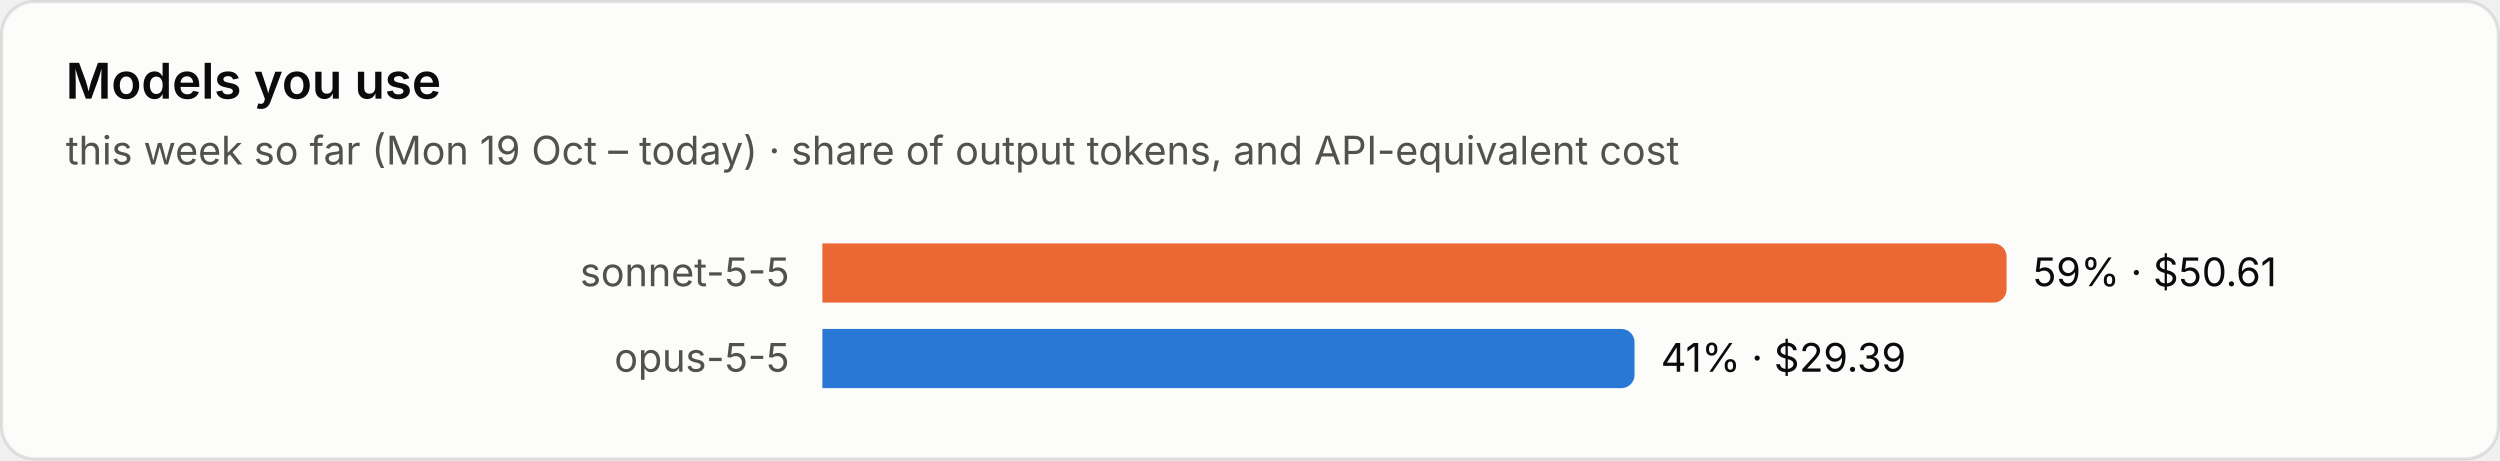
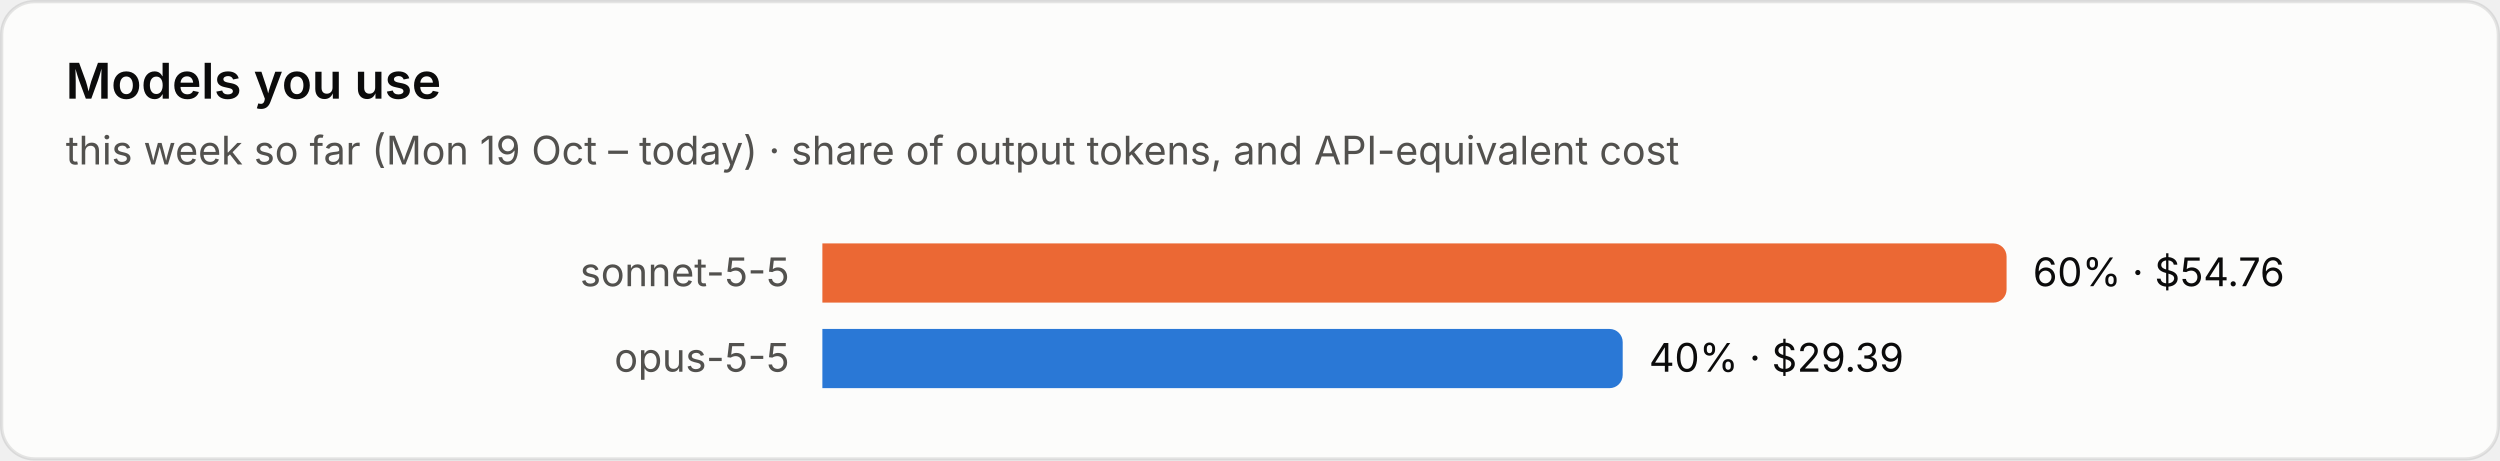
<svg xmlns="http://www.w3.org/2000/svg" viewBox="0 0 760 140" width="760" height="140" role="img" aria-label="Models you use">
  <style>text{font-family:system-ui,-apple-system,"Segoe UI",sans-serif;font-variant-numeric:tabular-nums}.bg{fill:#fcfcfb;stroke:rgba(11,11,11,.10)}.tp{fill:#0b0b0b}.ts{fill:#52514e}.tm{fill:#898781}.grid{stroke:#e1e0d9;stroke-width:1}.base{stroke:#c3c2b7;stroke-width:1}.so{fill:#b5b3ad}.lo{stroke:#b5b3ad}.qe{fill:#f0efec}.ring{stroke:#fcfcfb}.area{fill-opacity:.1}.s0{fill:#2a78d6}.l0{stroke:#2a78d6}.s1{fill:#eb6834}.l1{stroke:#eb6834}.s2{fill:#1baf7a}.l2{stroke:#1baf7a}.s3{fill:#eda100}.l3{stroke:#eda100}.s4{fill:#e87ba4}.l4{stroke:#e87ba4}.s5{fill:#008300}.l5{stroke:#008300}.s6{fill:#4a3aa7}.l6{stroke:#4a3aa7}.s7{fill:#e34948}.l7{stroke:#e34948}.q0{fill:#cde2fb}.q1{fill:#9ec5f4}.q2{fill:#6da7ec}.q3{fill:#3987e5}.q4{fill:#256abf}.q5{fill:#184f95}.q6{fill:#0d366b}.r0{fill:#f8d4d4}.r1{fill:#ec8f8f}.r2{fill:#c42f2f}.a0{fill:#fbe3e3}.a1{fill:#f5b8b8}.a2{fill:#ec8f8f}.a3{fill:#d65252}.a4{fill:#a82525}.tq0{fill:#0b0b0b}.tq1{fill:#0b0b0b}.tq2{fill:#0b0b0b}.tq3{fill:#ffffff}.tq4{fill:#ffffff}.tq5{fill:#ffffff}.tq6{fill:#ffffff}.tr0{fill:#0b0b0b}.tr1{fill:#0b0b0b}.tr2{fill:#ffffff}.ta0{fill:#0b0b0b}.ta1{fill:#0b0b0b}.ta2{fill:#0b0b0b}.ta3{fill:#ffffff}.ta4{fill:#ffffff}.tw{fill:#ffffff}@media (prefers-color-scheme:dark){.bg{fill:#1a1a19;stroke:rgba(255,255,255,.10)}.tp{fill:#fff}.ts{fill:#c3c2b7}.tm{fill:#898781}.grid{stroke:#2c2c2a}.base{stroke:#383835}.so{fill:#5c5b57}.lo{stroke:#5c5b57}.qe{fill:#262624}.ring{stroke:#1a1a19}.s0{fill:#3987e5}.l0{stroke:#3987e5}.s1{fill:#d95926}.l1{stroke:#d95926}.s2{fill:#199e70}.l2{stroke:#199e70}.s3{fill:#c98500}.l3{stroke:#c98500}.s4{fill:#d55181}.l4{stroke:#d55181}.s5{fill:#008300}.l5{stroke:#008300}.s6{fill:#9085e9}.l6{stroke:#9085e9}.s7{fill:#e66767}.l7{stroke:#e66767}.q0{fill:#16263a}.q1{fill:#123a66}.q2{fill:#184f95}.q3{fill:#256abf}.q4{fill:#3987e5}.q5{fill:#6da7ec}.q6{fill:#b7d3f6}.r0{fill:#4a2023}.r1{fill:#8c2c2f}.r2{fill:#e25555}.a0{fill:#3a1a1c}.a1{fill:#5e2427}.a2{fill:#8c2c2f}.a3{fill:#c43c3f}.a4{fill:#f07070}.tq0{fill:#ffffff}.tq1{fill:#ffffff}.tq2{fill:#ffffff}.tq3{fill:#ffffff}.tq4{fill:#ffffff}.tq5{fill:#0b0b0b}.tq6{fill:#0b0b0b}.tr0{fill:#ffffff}.tr1{fill:#ffffff}.tr2{fill:#ffffff}.ta0{fill:#ffffff}.ta1{fill:#ffffff}.ta2{fill:#ffffff}.ta3{fill:#ffffff}.ta4{fill:#0b0b0b}.tw{fill:#ffffff}}</style>
  <rect class="bg" x=".5" y=".5" width="759" height="139" rx="10" />
  <text class="tp" x="20" y="30" font-size="15" font-weight="600">Models you use</text>
  <text class="ts" x="20" y="50" font-size="12">this week so far (Mon 19 Oct – today) · share of output tokens, and API-equivalent cost</text>
  <text class="ts" x="240" y="87.0" font-size="12" text-anchor="end">sonnet-5-5</text>
  <path class="s1" d="M250 74h356.0a4 4 0 0 1 4 4v10a4 4 0 0 1-4 4h-356.0z" />
-   <text class="tp" x="618.0" y="87.0" font-size="12">59% · $50.61</text>
+   <text class="tp" x="618.0" y="87.0" font-size="12">60% · $54.76</text>
  <text class="ts" x="240" y="113.0" font-size="12" text-anchor="end">opus-5-5</text>
-   <path class="s0" d="M250 100h242.9a4 4 0 0 1 4 4v10a4 4 0 0 1-4 4h-242.9z" />
-   <text class="tp" x="504.9" y="113.0" font-size="12">41% · $29.39</text>
+   <path class="s0" d="M250 100h239.3a4 4 0 0 1 4 4v10a4 4 0 0 1-4 4h-239.3z" />
+   <text class="tp" x="501.3" y="113.0" font-size="12">40% · $29.39</text>
</svg>
